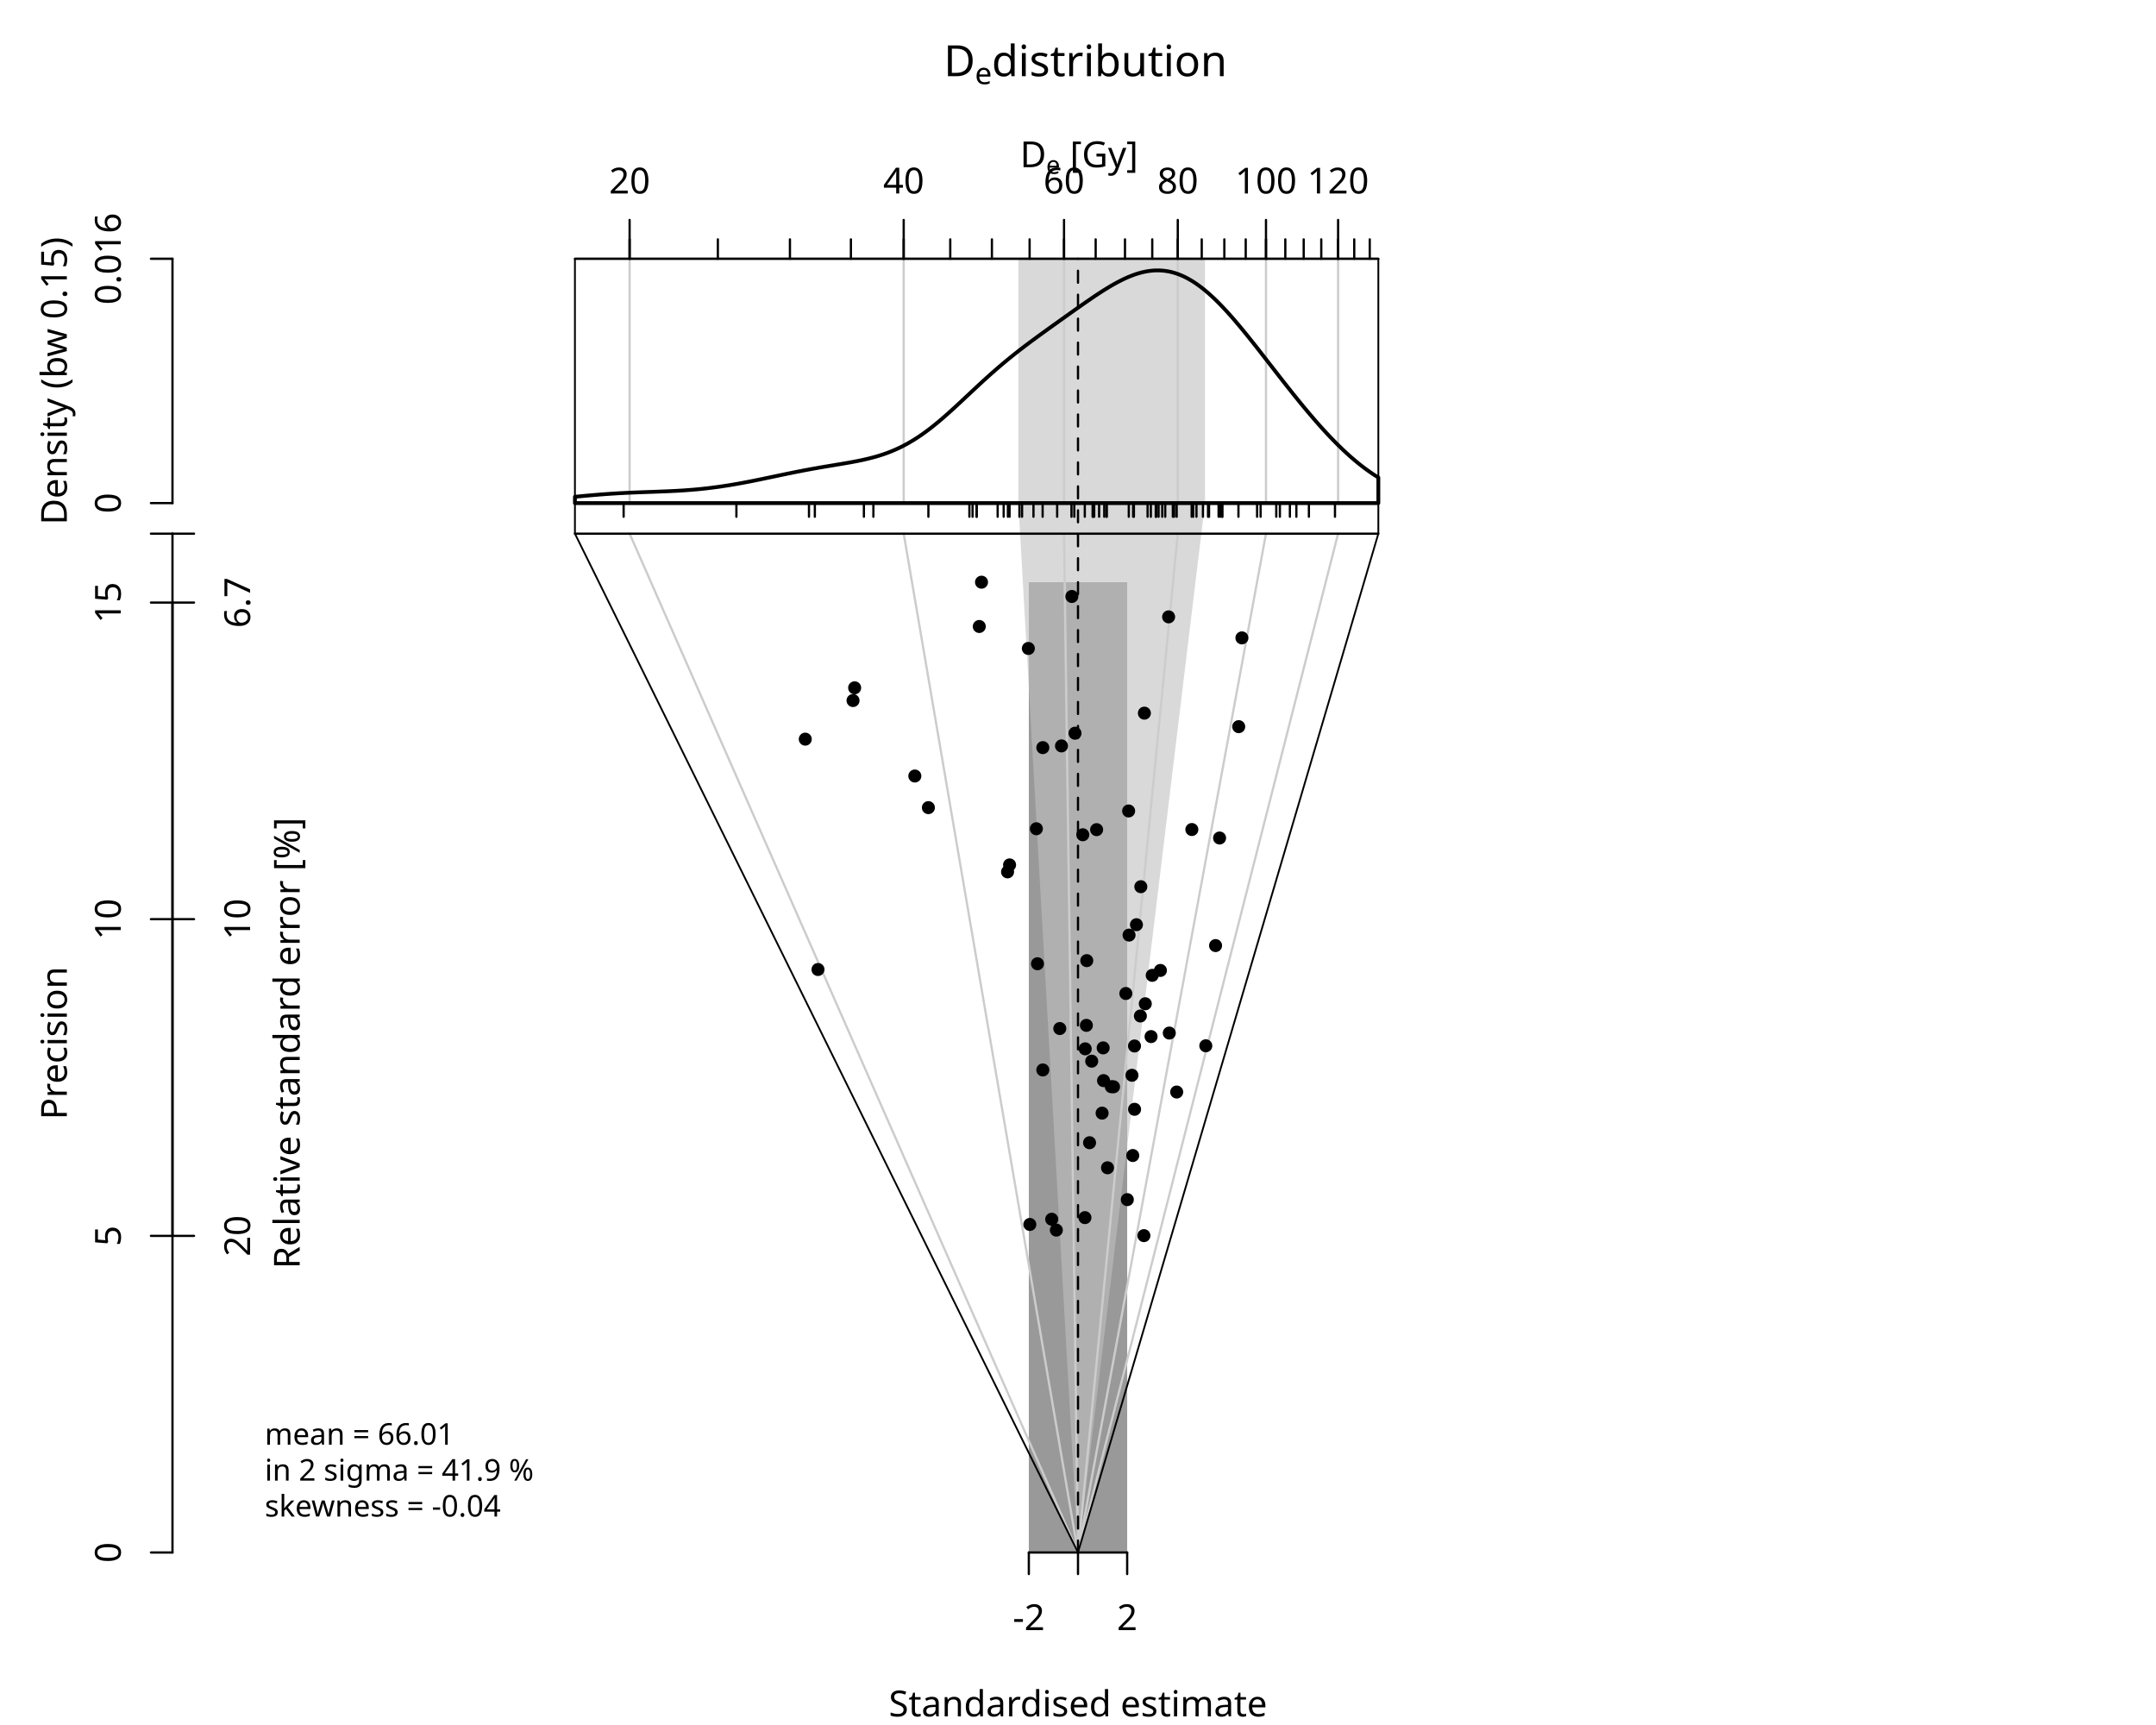
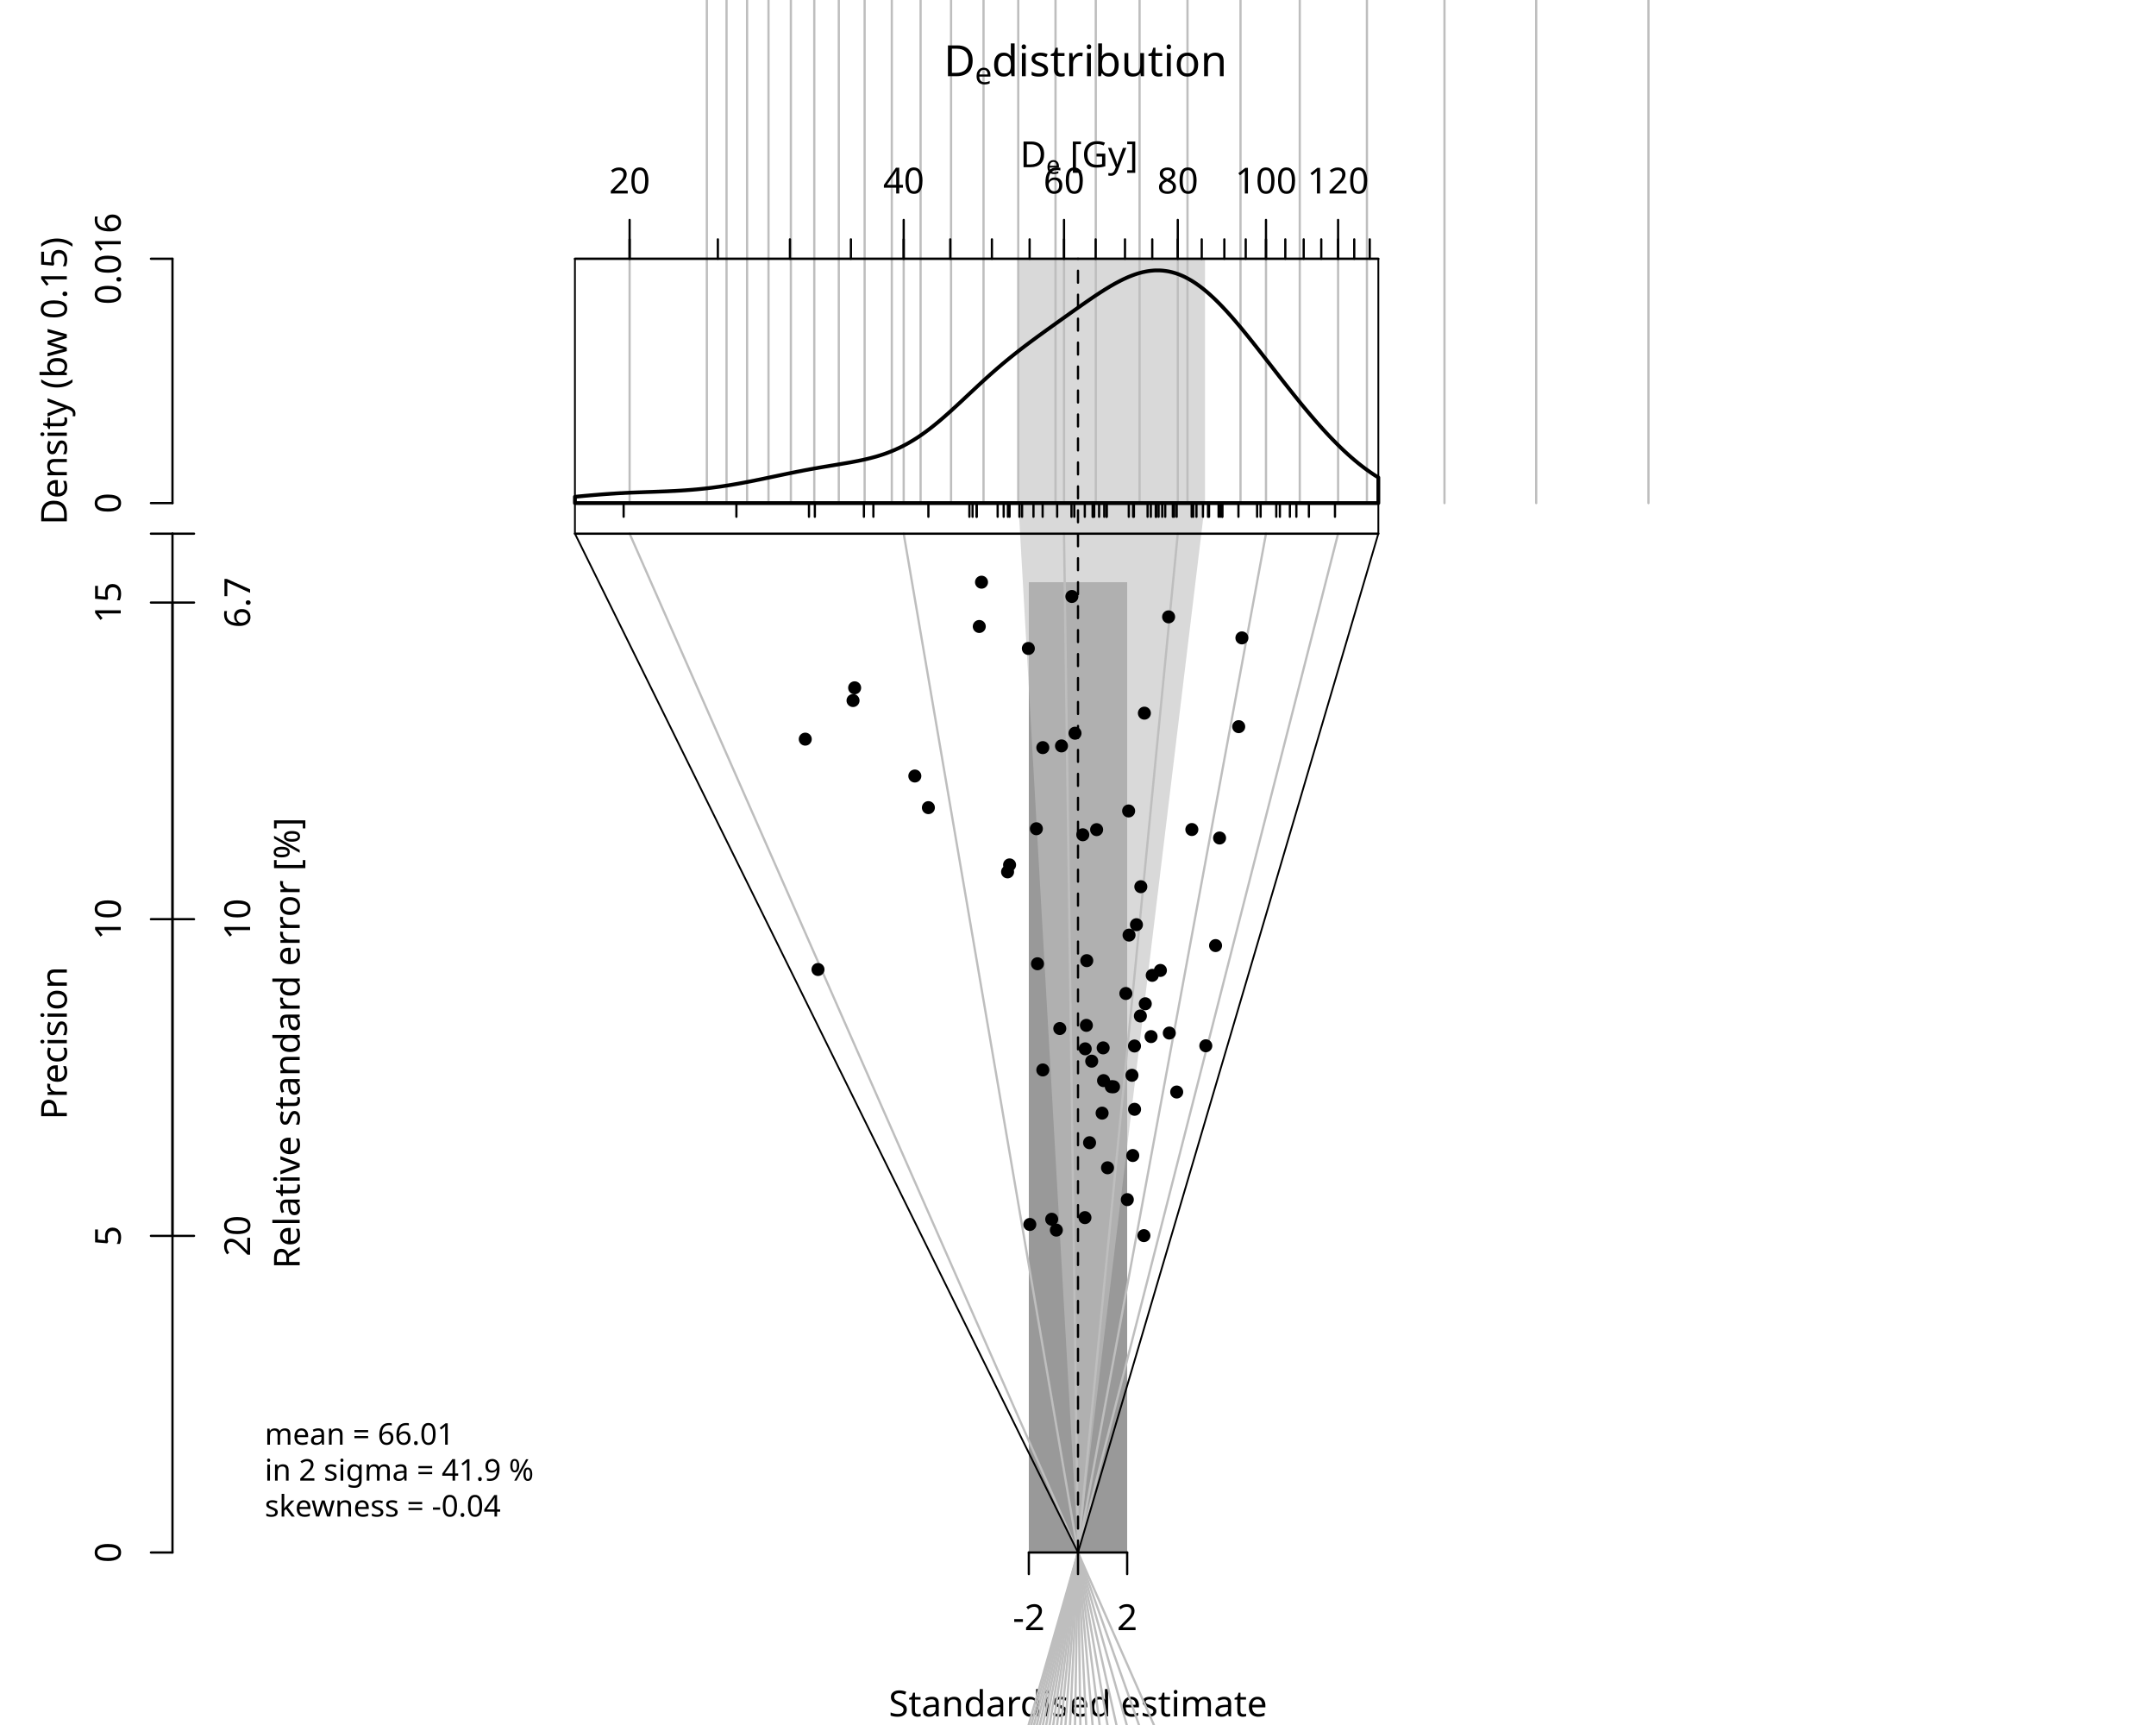
<svg xmlns="http://www.w3.org/2000/svg" class="svglite" data-engine-version="2.0" width="720.00pt" height="576.00pt" viewBox="0 0 720.00 576.00">
  <defs>
    <style type="text/css">
    .svglite line, .svglite polyline, .svglite polygon, .svglite path, .svglite rect, .svglite circle {
      fill: none;
      stroke: #000000;
      stroke-linecap: round;
      stroke-linejoin: round;
      stroke-miterlimit: 10.00;
    }
  </style>
  </defs>
  <rect width="100%" height="100%" style="stroke: none; fill: #FFFFFF;" />
  <defs>
    <clipPath id="cpMC4wMHw3MjAuMDB8MC4wMHw1NzYuMDA=">
      <rect x="0.00" y="0.00" width="720.00" height="576.00" />
    </clipPath>
  </defs>
  <g clip-path="url(#cpMC4wMHw3MjAuMDB8MC4wMHw1NzYuMDA=)">
    <text x="360.00" y="573.12" text-anchor="middle" style="font-size: 12.00px; font-family: sans;" textLength="119.42px" lengthAdjust="spacingAndGlyphs">Standardised estimate</text>
    <polygon points="343.58,194.40 376.42,194.40 376.42,518.40 343.58,518.40 " style="stroke-width: 0.75; stroke: none; fill: #999999;" />
    <polygon points="624.10,-260.68 624.10,-260.68 624.10,-1039.76 624.10,-1039.76 " style="stroke-width: 0.75; stroke: none; fill: #FFFFFF;" />
    <polygon points="360.00,518.40 401.19,178.20 402.42,167.99 402.42,86.40 340.08,86.40 340.08,167.99 340.66,178.20 " style="stroke-width: 0.75; stroke: none; fill: #BFBFBF; fill-opacity: 0.60;" />
-     <polyline points="360.00,518.40 210.26,178.20 " style="stroke-width: 0.75; stroke: #CCCCCC;" />
-     <polyline points="360.00,518.40 301.79,178.20 " style="stroke-width: 0.75; stroke: #CCCCCC;" />
-     <polyline points="360.00,518.40 355.33,178.20 " style="stroke-width: 0.75; stroke: #CCCCCC;" />
-     <polyline points="360.00,518.40 393.32,178.20 " style="stroke-width: 0.75; stroke: #CCCCCC;" />
-     <polyline points="360.00,518.40 422.78,178.20 " style="stroke-width: 0.75; stroke: #CCCCCC;" />
-     <polyline points="360.00,518.40 446.86,178.20 " style="stroke-width: 0.75; stroke: #CCCCCC;" />
-     <polyline points="210.26,167.99 210.26,86.40 " style="stroke-width: 0.75; stroke: #CCCCCC;" />
-     <polyline points="301.79,167.99 301.79,86.40 " style="stroke-width: 0.75; stroke: #CCCCCC;" />
-     <polyline points="355.33,167.99 355.33,86.40 " style="stroke-width: 0.75; stroke: #CCCCCC;" />
-     <polyline points="393.32,167.99 393.32,86.40 " style="stroke-width: 0.75; stroke: #CCCCCC;" />
-     <polyline points="422.78,167.99 422.78,86.40 " style="stroke-width: 0.75; stroke: #CCCCCC;" />
-     <polyline points="446.86,167.99 446.86,86.40 " style="stroke-width: 0.75; stroke: #CCCCCC;" />
+     <polyline points="360.00,518.40 550.51,951.22 " style="stroke-width: 0.75; stroke: #BEBEBE;" />
+     <polyline points="360.00,518.40 513.02,951.22 " style="stroke-width: 0.75; stroke: #BEBEBE;" />
+     <polyline points="360.00,518.40 482.39,951.22 " style="stroke-width: 0.75; stroke: #BEBEBE;" />
+     <polyline points="360.00,518.40 456.49,951.22 " style="stroke-width: 0.75; stroke: #BEBEBE;" />
+     <polyline points="360.00,518.40 434.06,951.22 " style="stroke-width: 0.75; stroke: #BEBEBE;" />
+     <polyline points="360.00,518.40 414.27,951.22 " style="stroke-width: 0.75; stroke: #BEBEBE;" />
+     <polyline points="360.00,518.40 396.57,951.22 " style="stroke-width: 0.75; stroke: #BEBEBE;" />
+     <polyline points="360.00,518.40 380.56,951.22 " style="stroke-width: 0.75; stroke: #BEBEBE;" />
+     <polyline points="360.00,518.40 365.94,951.22 " style="stroke-width: 0.75; stroke: #BEBEBE;" />
+     <polyline points="360.00,518.40 352.49,951.22 " style="stroke-width: 0.75; stroke: #BEBEBE;" />
+     <polyline points="360.00,518.40 340.04,951.22 " style="stroke-width: 0.75; stroke: #BEBEBE;" />
+     <polyline points="360.00,518.40 328.45,951.22 " style="stroke-width: 0.75; stroke: #BEBEBE;" />
+     <polyline points="360.00,518.40 317.61,951.22 " style="stroke-width: 0.75; stroke: #BEBEBE;" />
+     <polyline points="360.00,518.40 307.43,951.22 " style="stroke-width: 0.75; stroke: #BEBEBE;" />
+     <polyline points="360.00,518.40 297.82,951.22 " style="stroke-width: 0.75; stroke: #BEBEBE;" />
+     <polyline points="360.00,518.40 288.74,951.22 " style="stroke-width: 0.75; stroke: #BEBEBE;" />
+     <polyline points="360.00,518.40 280.12,951.22 " style="stroke-width: 0.75; stroke: #BEBEBE;" />
+     <polyline points="360.00,518.40 271.93,951.22 " style="stroke-width: 0.75; stroke: #BEBEBE;" />
+     <polyline points="360.00,518.40 264.11,951.22 " style="stroke-width: 0.75; stroke: #BEBEBE;" />
+     <polyline points="360.00,518.40 256.64,951.22 " style="stroke-width: 0.75; stroke: #BEBEBE;" />
+     <polyline points="360.00,518.40 249.49,951.22 " style="stroke-width: 0.75; stroke: #BEBEBE;" />
+     <polyline points="360.00,518.40 242.63,951.22 " style="stroke-width: 0.75; stroke: #BEBEBE;" />
+     <polyline points="360.00,518.40 236.05,951.22 " style="stroke-width: 0.75; stroke: #BEBEBE;" />
+     <polyline points="550.51,167.99 550.51,-260.68 " style="stroke-width: 0.75; stroke: #BEBEBE;" />
+     <polyline points="513.02,167.99 513.02,-260.68 " style="stroke-width: 0.75; stroke: #BEBEBE;" />
+     <polyline points="482.39,167.99 482.39,-260.68 " style="stroke-width: 0.75; stroke: #BEBEBE;" />
+     <polyline points="456.49,167.99 456.49,-260.68 " style="stroke-width: 0.75; stroke: #BEBEBE;" />
+     <polyline points="434.06,167.99 434.06,-260.68 " style="stroke-width: 0.75; stroke: #BEBEBE;" />
+     <polyline points="414.27,167.99 414.27,-260.68 " style="stroke-width: 0.75; stroke: #BEBEBE;" />
+     <polyline points="396.57,167.99 396.57,-260.68 " style="stroke-width: 0.75; stroke: #BEBEBE;" />
+     <polyline points="380.56,167.99 380.56,-260.68 " style="stroke-width: 0.75; stroke: #BEBEBE;" />
+     <polyline points="365.94,167.99 365.94,-260.68 " style="stroke-width: 0.75; stroke: #BEBEBE;" />
+     <polyline points="352.49,167.99 352.49,-260.68 " style="stroke-width: 0.75; stroke: #BEBEBE;" />
+     <polyline points="340.04,167.99 340.04,-260.68 " style="stroke-width: 0.75; stroke: #BEBEBE;" />
+     <polyline points="328.45,167.99 328.45,-260.68 " style="stroke-width: 0.75; stroke: #BEBEBE;" />
+     <polyline points="317.61,167.99 317.61,-260.68 " style="stroke-width: 0.75; stroke: #BEBEBE;" />
+     <polyline points="307.43,167.99 307.43,-260.68 " style="stroke-width: 0.75; stroke: #BEBEBE;" />
+     <polyline points="297.82,167.99 297.82,-260.68 " style="stroke-width: 0.75; stroke: #BEBEBE;" />
+     <polyline points="288.74,167.99 288.74,-260.68 " style="stroke-width: 0.75; stroke: #BEBEBE;" />
+     <polyline points="280.12,167.99 280.12,-260.68 " style="stroke-width: 0.75; stroke: #BEBEBE;" />
+     <polyline points="271.93,167.99 271.93,-260.68 " style="stroke-width: 0.75; stroke: #BEBEBE;" />
+     <polyline points="264.11,167.99 264.11,-260.68 " style="stroke-width: 0.75; stroke: #BEBEBE;" />
+     <polyline points="256.64,167.99 256.64,-260.68 " style="stroke-width: 0.75; stroke: #BEBEBE;" />
+     <polyline points="249.49,167.99 249.49,-260.68 " style="stroke-width: 0.75; stroke: #BEBEBE;" />
+     <polyline points="242.63,167.99 242.63,-260.68 " style="stroke-width: 0.75; stroke: #BEBEBE;" />
+     <polyline points="236.05,167.99 236.05,-260.68 " style="stroke-width: 0.75; stroke: #BEBEBE;" />
+     <polyline points="360.00,518.40 210.26,178.20 " style="stroke-width: 0.75; stroke: #BEBEBE;" />
+     <polyline points="360.00,518.40 301.79,178.20 " style="stroke-width: 0.75; stroke: #BEBEBE;" />
+     <polyline points="360.00,518.40 355.33,178.20 " style="stroke-width: 0.75; stroke: #BEBEBE;" />
+     <polyline points="360.00,518.40 393.32,178.20 " style="stroke-width: 0.75; stroke: #BEBEBE;" />
+     <polyline points="360.00,518.40 422.78,178.20 " style="stroke-width: 0.75; stroke: #BEBEBE;" />
+     <polyline points="360.00,518.40 446.86,178.20 " style="stroke-width: 0.75; stroke: #BEBEBE;" />
+     <polyline points="210.26,167.99 210.26,86.40 " style="stroke-width: 0.75; stroke: #BEBEBE;" />
+     <polyline points="301.79,167.99 301.79,86.40 " style="stroke-width: 0.75; stroke: #BEBEBE;" />
+     <polyline points="355.33,167.99 355.33,86.40 " style="stroke-width: 0.75; stroke: #BEBEBE;" />
+     <polyline points="393.32,167.99 393.32,86.40 " style="stroke-width: 0.75; stroke: #BEBEBE;" />
+     <polyline points="422.78,167.99 422.78,86.40 " style="stroke-width: 0.75; stroke: #BEBEBE;" />
+     <polyline points="446.86,167.99 446.86,86.40 " style="stroke-width: 0.75; stroke: #BEBEBE;" />
    <polyline points="360.00,518.40 360.00,178.20 360.00,167.99 360.00,86.40 " style="stroke-width: 0.75; stroke-dasharray: 4.00,4.00;" />
    <text x="315.18" y="25.44" style="font-size: 14.40px; font-family: sans;" textLength="10.40px" lengthAdjust="spacingAndGlyphs">D</text>
    <text x="325.58" y="28.10" style="font-size: 10.08px; font-family: sans;" textLength="5.61px" lengthAdjust="spacingAndGlyphs">e</text>
    <text x="331.19" y="25.44" style="font-size: 14.40px; font-family: sans;" textLength="73.64px" lengthAdjust="spacingAndGlyphs"> distribution</text>
    <line x1="57.60" y1="518.40" x2="57.60" y2="201.20" style="stroke-width: 0.75;" />
    <line x1="57.60" y1="518.40" x2="50.40" y2="518.40" style="stroke-width: 0.75;" />
    <line x1="57.60" y1="412.67" x2="50.40" y2="412.67" style="stroke-width: 0.75;" />
    <line x1="57.60" y1="306.93" x2="50.40" y2="306.93" style="stroke-width: 0.75;" />
    <line x1="57.60" y1="201.20" x2="50.40" y2="201.20" style="stroke-width: 0.75;" />
    <text transform="translate(40.32,518.40) rotate(-90)" text-anchor="middle" style="font-size: 12.00px; font-family: sans;" textLength="6.67px" lengthAdjust="spacingAndGlyphs">0</text>
    <text transform="translate(40.32,412.67) rotate(-90)" text-anchor="middle" style="font-size: 12.00px; font-family: sans;" textLength="6.67px" lengthAdjust="spacingAndGlyphs">5</text>
    <text transform="translate(40.32,306.93) rotate(-90)" text-anchor="middle" style="font-size: 12.00px; font-family: sans;" textLength="13.35px" lengthAdjust="spacingAndGlyphs">10</text>
    <text transform="translate(40.32,201.20) rotate(-90)" text-anchor="middle" style="font-size: 12.00px; font-family: sans;" textLength="13.35px" lengthAdjust="spacingAndGlyphs">15</text>
    <polyline points="57.60,201.20 57.60,178.20 " style="stroke-width: 0.75;" />
    <line x1="57.60" y1="178.20" x2="50.40" y2="178.20" style="stroke-width: 0.75;" />
    <line x1="57.60" y1="178.20" x2="64.80" y2="178.20" style="stroke-width: 0.75;" />
    <text transform="translate(22.32,348.30) rotate(-90)" text-anchor="middle" style="font-size: 12.00px; font-family: sans;" textLength="49.36px" lengthAdjust="spacingAndGlyphs">Precision</text>
    <text transform="translate(100.08,348.30) rotate(-90)" text-anchor="middle" style="font-size: 12.00px; font-family: sans;" textLength="142.74px" lengthAdjust="spacingAndGlyphs">Relative standard error [%]</text>
    <line x1="57.60" y1="412.67" x2="57.60" y2="201.20" style="stroke-width: 0.75;" />
    <line x1="57.60" y1="412.67" x2="64.80" y2="412.67" style="stroke-width: 0.75;" />
    <line x1="57.60" y1="306.93" x2="64.80" y2="306.93" style="stroke-width: 0.75;" />
    <line x1="57.60" y1="201.20" x2="64.80" y2="201.20" style="stroke-width: 0.75;" />
    <text transform="translate(83.52,412.67) rotate(-90)" text-anchor="middle" style="font-size: 12.00px; font-family: sans;" textLength="13.35px" lengthAdjust="spacingAndGlyphs">20</text>
    <text transform="translate(83.52,306.93) rotate(-90)" text-anchor="middle" style="font-size: 12.00px; font-family: sans;" textLength="13.35px" lengthAdjust="spacingAndGlyphs">10</text>
    <text transform="translate(83.52,201.20) rotate(-90)" text-anchor="middle" style="font-size: 12.00px; font-family: sans;" textLength="16.68px" lengthAdjust="spacingAndGlyphs">6.7</text>
    <line x1="343.58" y1="518.40" x2="376.42" y2="518.40" style="stroke-width: 0.75;" />
    <line x1="343.58" y1="518.40" x2="343.58" y2="525.60" style="stroke-width: 0.75;" />
    <line x1="360.00" y1="518.40" x2="360.00" y2="525.60" style="stroke-width: 0.75;" />
    <line x1="376.42" y1="518.40" x2="376.42" y2="525.60" style="stroke-width: 0.75;" />
    <text x="343.58" y="544.32" text-anchor="middle" style="font-size: 12.00px; font-family: sans;" textLength="10.67px" lengthAdjust="spacingAndGlyphs">-2</text>
    <text x="376.42" y="544.32" text-anchor="middle" style="font-size: 12.00px; font-family: sans;" textLength="6.67px" lengthAdjust="spacingAndGlyphs">2</text>
    <polyline points="210.26,86.40 210.26,79.92 " style="stroke-width: 0.75;" />
    <polyline points="239.73,86.40 239.73,79.92 " style="stroke-width: 0.75;" />
    <polyline points="263.80,86.40 263.80,79.92 " style="stroke-width: 0.75;" />
    <polyline points="284.16,86.40 284.16,79.92 " style="stroke-width: 0.75;" />
    <polyline points="301.79,86.40 301.79,79.92 " style="stroke-width: 0.75;" />
    <polyline points="317.34,86.40 317.34,79.92 " style="stroke-width: 0.75;" />
    <polyline points="331.25,86.40 331.25,79.92 " style="stroke-width: 0.75;" />
    <polyline points="343.84,86.40 343.84,79.92 " style="stroke-width: 0.75;" />
    <polyline points="355.33,86.40 355.33,79.92 " style="stroke-width: 0.75;" />
    <polyline points="365.90,86.40 365.90,79.92 " style="stroke-width: 0.75;" />
    <polyline points="375.69,86.40 375.69,79.92 " style="stroke-width: 0.75;" />
    <polyline points="384.80,86.40 384.80,79.92 " style="stroke-width: 0.75;" />
    <polyline points="393.32,86.40 393.32,79.92 " style="stroke-width: 0.75;" />
    <polyline points="401.32,86.40 401.32,79.92 " style="stroke-width: 0.75;" />
    <polyline points="408.87,86.40 408.87,79.92 " style="stroke-width: 0.75;" />
    <polyline points="416.01,86.40 416.01,79.92 " style="stroke-width: 0.75;" />
    <polyline points="422.78,86.40 422.78,79.92 " style="stroke-width: 0.75;" />
    <polyline points="429.23,86.40 429.23,79.92 " style="stroke-width: 0.75;" />
    <polyline points="435.37,86.40 435.37,79.92 " style="stroke-width: 0.75;" />
    <polyline points="441.24,86.40 441.24,79.92 " style="stroke-width: 0.75;" />
    <polyline points="446.86,86.40 446.86,79.92 " style="stroke-width: 0.75;" />
    <polyline points="452.25,86.40 452.25,79.92 " style="stroke-width: 0.75;" />
    <polyline points="457.43,86.40 457.43,79.92 " style="stroke-width: 0.75;" />
    <polyline points="210.26,86.40 210.26,73.44 " style="stroke-width: 0.75;" />
    <polyline points="301.79,86.40 301.79,73.44 " style="stroke-width: 0.75;" />
    <polyline points="355.33,86.40 355.33,73.44 " style="stroke-width: 0.75;" />
    <polyline points="393.32,86.40 393.32,73.44 " style="stroke-width: 0.75;" />
    <polyline points="422.78,86.40 422.78,73.44 " style="stroke-width: 0.75;" />
    <polyline points="446.86,86.40 446.86,73.44 " style="stroke-width: 0.75;" />
    <polyline points="192.00,178.20 460.30,178.20 " style="stroke-width: 0.75;" />
    <polyline points="192.00,86.40 460.30,86.40 " style="stroke-width: 0.75;" />
    <text x="210.26" y="64.61" text-anchor="middle" style="font-size: 12.00px; font-family: sans;" textLength="13.35px" lengthAdjust="spacingAndGlyphs">20</text>
    <text x="301.79" y="64.61" text-anchor="middle" style="font-size: 12.00px; font-family: sans;" textLength="13.35px" lengthAdjust="spacingAndGlyphs">40</text>
    <text x="355.33" y="64.61" text-anchor="middle" style="font-size: 12.00px; font-family: sans;" textLength="13.35px" lengthAdjust="spacingAndGlyphs">60</text>
    <text x="393.32" y="64.61" text-anchor="middle" style="font-size: 12.00px; font-family: sans;" textLength="13.35px" lengthAdjust="spacingAndGlyphs">80</text>
    <text x="422.78" y="64.61" text-anchor="middle" style="font-size: 12.00px; font-family: sans;" textLength="20.02px" lengthAdjust="spacingAndGlyphs">100</text>
    <text x="446.86" y="64.61" text-anchor="middle" style="font-size: 12.00px; font-family: sans;" textLength="20.02px" lengthAdjust="spacingAndGlyphs">120</text>
    <text x="340.66" y="55.83" style="font-size: 12.00px; font-family: sans;" textLength="8.67px" lengthAdjust="spacingAndGlyphs">D</text>
    <text x="349.33" y="58.05" style="font-size: 8.40px; font-family: sans;" textLength="4.67px" lengthAdjust="spacingAndGlyphs">e</text>
    <text x="354.00" y="55.83" style="font-size: 12.00px; font-family: sans;" textLength="3.33px" lengthAdjust="spacingAndGlyphs"> </text>
    <text x="357.33" y="55.83" style="font-size: 12.00px; font-family: sans;" textLength="22.01px" lengthAdjust="spacingAndGlyphs">[Gy]</text>
    <circle cx="273.17" cy="323.73" r="1.80" style="stroke-width: 0.75; fill: #000000;" />
    <circle cx="268.92" cy="246.81" r="1.80" style="stroke-width: 0.75; fill: #000000;" />
    <circle cx="284.87" cy="233.92" r="1.80" style="stroke-width: 0.75; fill: #000000;" />
    <circle cx="285.41" cy="229.67" r="1.80" style="stroke-width: 0.75; fill: #000000;" />
    <circle cx="305.51" cy="259.12" r="1.80" style="stroke-width: 0.75; fill: #000000;" />
    <circle cx="310.04" cy="269.68" r="1.80" style="stroke-width: 0.75; fill: #000000;" />
    <circle cx="343.91" cy="408.86" r="1.80" style="stroke-width: 0.75; fill: #000000;" />
    <circle cx="327.03" cy="209.19" r="1.80" style="stroke-width: 0.75; fill: #000000;" />
    <circle cx="336.48" cy="291.13" r="1.80" style="stroke-width: 0.75; fill: #000000;" />
    <circle cx="337.15" cy="288.80" r="1.80" style="stroke-width: 0.75; fill: #000000;" />
    <circle cx="327.78" cy="194.40" r="1.80" style="stroke-width: 0.75; fill: #000000;" />
    <circle cx="351.22" cy="407.12" r="1.80" style="stroke-width: 0.75; fill: #000000;" />
    <circle cx="348.25" cy="357.27" r="1.80" style="stroke-width: 0.75; fill: #000000;" />
    <circle cx="346.47" cy="321.81" r="1.80" style="stroke-width: 0.75; fill: #000000;" />
    <circle cx="352.77" cy="410.75" r="1.80" style="stroke-width: 0.75; fill: #000000;" />
    <circle cx="346.10" cy="276.73" r="1.80" style="stroke-width: 0.75; fill: #000000;" />
    <circle cx="343.42" cy="216.53" r="1.80" style="stroke-width: 0.75; fill: #000000;" />
    <circle cx="348.25" cy="249.64" r="1.80" style="stroke-width: 0.75; fill: #000000;" />
    <circle cx="353.92" cy="343.44" r="1.80" style="stroke-width: 0.75; fill: #000000;" />
    <circle cx="354.49" cy="249.07" r="1.80" style="stroke-width: 0.75; fill: #000000;" />
    <circle cx="357.95" cy="199.17" r="1.80" style="stroke-width: 0.75; fill: #000000;" />
    <circle cx="359.00" cy="244.83" r="1.80" style="stroke-width: 0.75; fill: #000000;" />
    <circle cx="361.60" cy="278.74" r="1.80" style="stroke-width: 0.75; fill: #000000;" />
    <circle cx="362.41" cy="350.22" r="1.80" style="stroke-width: 0.75; fill: #000000;" />
    <circle cx="362.93" cy="320.77" r="1.80" style="stroke-width: 0.75; fill: #000000;" />
    <circle cx="362.80" cy="342.38" r="1.80" style="stroke-width: 0.75; fill: #000000;" />
    <circle cx="362.32" cy="406.58" r="1.80" style="stroke-width: 0.75; fill: #000000;" />
    <circle cx="366.22" cy="277.03" r="1.80" style="stroke-width: 0.75; fill: #000000;" />
    <circle cx="364.58" cy="354.34" r="1.80" style="stroke-width: 0.75; fill: #000000;" />
    <circle cx="363.86" cy="381.57" r="1.80" style="stroke-width: 0.75; fill: #000000;" />
    <circle cx="368.40" cy="349.90" r="1.80" style="stroke-width: 0.75; fill: #000000;" />
    <circle cx="368.53" cy="360.83" r="1.80" style="stroke-width: 0.75; fill: #000000;" />
    <circle cx="368.05" cy="371.69" r="1.80" style="stroke-width: 0.75; fill: #000000;" />
    <circle cx="376.91" cy="270.79" r="1.80" style="stroke-width: 0.75; fill: #000000;" />
    <circle cx="371.12" cy="362.86" r="1.80" style="stroke-width: 0.75; fill: #000000;" />
    <circle cx="371.87" cy="362.89" r="1.80" style="stroke-width: 0.75; fill: #000000;" />
    <circle cx="369.86" cy="389.94" r="1.80" style="stroke-width: 0.75; fill: #000000;" />
    <circle cx="382.17" cy="238.13" r="1.80" style="stroke-width: 0.75; fill: #000000;" />
    <circle cx="377.05" cy="312.24" r="1.80" style="stroke-width: 0.75; fill: #000000;" />
    <circle cx="375.98" cy="331.74" r="1.80" style="stroke-width: 0.75; fill: #000000;" />
    <circle cx="379.52" cy="308.77" r="1.80" style="stroke-width: 0.75; fill: #000000;" />
    <circle cx="380.98" cy="296.08" r="1.80" style="stroke-width: 0.75; fill: #000000;" />
    <circle cx="390.26" cy="205.98" r="1.80" style="stroke-width: 0.75; fill: #000000;" />
    <circle cx="378.87" cy="349.27" r="1.80" style="stroke-width: 0.75; fill: #000000;" />
    <circle cx="378.02" cy="359.05" r="1.80" style="stroke-width: 0.75; fill: #000000;" />
    <circle cx="380.83" cy="339.25" r="1.80" style="stroke-width: 0.75; fill: #000000;" />
    <circle cx="382.47" cy="335.17" r="1.80" style="stroke-width: 0.75; fill: #000000;" />
    <circle cx="378.89" cy="370.41" r="1.80" style="stroke-width: 0.75; fill: #000000;" />
    <circle cx="384.79" cy="325.68" r="1.80" style="stroke-width: 0.75; fill: #000000;" />
    <circle cx="378.29" cy="385.84" r="1.80" style="stroke-width: 0.75; fill: #000000;" />
    <circle cx="376.47" cy="400.57" r="1.80" style="stroke-width: 0.75; fill: #000000;" />
    <circle cx="387.52" cy="324.04" r="1.80" style="stroke-width: 0.75; fill: #000000;" />
    <circle cx="384.40" cy="346.13" r="1.80" style="stroke-width: 0.75; fill: #000000;" />
    <circle cx="398.02" cy="276.99" r="1.80" style="stroke-width: 0.75; fill: #000000;" />
    <circle cx="390.49" cy="344.95" r="1.80" style="stroke-width: 0.75; fill: #000000;" />
    <circle cx="414.74" cy="213.00" r="1.80" style="stroke-width: 0.75; fill: #000000;" />
    <circle cx="413.67" cy="242.64" r="1.80" style="stroke-width: 0.75; fill: #000000;" />
    <circle cx="407.28" cy="279.82" r="1.80" style="stroke-width: 0.75; fill: #000000;" />
    <circle cx="382.01" cy="412.59" r="1.80" style="stroke-width: 0.75; fill: #000000;" />
    <circle cx="392.96" cy="364.64" r="1.80" style="stroke-width: 0.75; fill: #000000;" />
    <circle cx="405.94" cy="315.74" r="1.80" style="stroke-width: 0.75; fill: #000000;" />
    <circle cx="402.68" cy="349.20" r="1.80" style="stroke-width: 0.75; fill: #000000;" />
    <polygon points="192.00,167.99 192.00,165.88 192.53,165.83 193.05,165.78 193.58,165.73 194.10,165.68 194.63,165.63 195.15,165.58 195.68,165.53 196.20,165.49 196.73,165.44 197.25,165.39 197.78,165.35 198.30,165.30 198.83,165.26 199.35,165.22 199.88,165.17 200.40,165.13 200.93,165.09 201.45,165.05 201.98,165.01 202.50,164.97 203.03,164.94 203.55,164.90 204.08,164.86 204.60,164.83 205.13,164.80 205.65,164.76 206.18,164.73 206.70,164.70 207.23,164.67 207.75,164.65 208.28,164.62 208.80,164.59 209.33,164.57 209.85,164.54 210.38,164.52 210.90,164.49 211.43,164.47 211.95,164.45 212.48,164.43 213.00,164.41 213.53,164.39 214.05,164.37 214.58,164.35 215.10,164.33 215.63,164.31 216.15,164.29 216.68,164.27 217.20,164.26 217.73,164.24 218.25,164.22 218.78,164.20 219.30,164.18 219.83,164.16 220.35,164.14 220.88,164.12 221.40,164.10 221.93,164.08 222.45,164.06 222.98,164.04 223.50,164.01 224.03,163.99 224.55,163.96 225.08,163.94 225.60,163.91 226.13,163.88 226.65,163.85 227.18,163.82 227.70,163.79 228.23,163.75 228.75,163.72 229.28,163.68 229.80,163.64 230.33,163.60 230.85,163.56 231.38,163.52 231.90,163.47 232.43,163.43 232.95,163.38 233.48,163.33 234.00,163.28 234.53,163.22 235.05,163.17 235.58,163.11 236.10,163.05 236.63,162.99 237.15,162.92 237.68,162.86 238.20,162.79 238.73,162.72 239.25,162.65 239.78,162.58 240.30,162.51 240.83,162.43 241.35,162.35 241.88,162.27 242.40,162.19 242.93,162.11 243.45,162.03 243.98,161.94 244.50,161.85 245.03,161.76 245.55,161.67 246.08,161.58 246.60,161.49 247.13,161.39 247.65,161.30 248.18,161.20 248.71,161.10 249.23,161.00 249.76,160.90 250.28,160.80 250.81,160.70 251.33,160.59 251.86,160.49 252.38,160.38 252.91,160.27 253.43,160.17 253.96,160.06 254.48,159.95 255.01,159.84 255.53,159.73 256.06,159.62 256.58,159.51 257.11,159.40 257.63,159.29 258.16,159.18 258.68,159.07 259.21,158.96 259.73,158.85 260.26,158.74 260.78,158.63 261.31,158.52 261.83,158.41 262.36,158.30 262.88,158.19 263.41,158.08 263.93,157.98 264.46,157.87 264.98,157.76 265.51,157.66 266.03,157.55 266.56,157.45 267.08,157.35 267.61,157.25 268.13,157.14 268.66,157.04 269.18,156.94 269.71,156.85 270.23,156.75 270.76,156.65 271.28,156.56 271.81,156.46 272.33,156.37 272.86,156.28 273.38,156.18 273.91,156.09 274.43,156.00 274.96,155.91 275.48,155.82 276.01,155.74 276.53,155.65 277.06,155.56 277.58,155.47 278.11,155.39 278.63,155.30 279.16,155.21 279.68,155.12 280.21,155.04 280.73,154.95 281.26,154.86 281.78,154.77 282.31,154.68 282.83,154.59 283.36,154.50 283.88,154.41 284.41,154.31 284.93,154.21 285.46,154.11 285.98,154.01 286.51,153.91 287.03,153.80 287.56,153.69 288.08,153.58 288.61,153.46 289.13,153.34 289.66,153.22 290.18,153.09 290.71,152.96 291.23,152.82 291.76,152.68 292.28,152.54 292.81,152.39 293.33,152.23 293.86,152.07 294.38,151.90 294.91,151.73 295.43,151.55 295.96,151.36 296.48,151.17 297.01,150.96 297.53,150.76 298.06,150.54 298.58,150.32 299.11,150.09 299.63,149.85 300.16,149.61 300.68,149.36 301.21,149.10 301.73,148.83 302.26,148.55 302.78,148.27 303.31,147.98 303.84,147.67 304.36,147.36 304.89,147.05 305.41,146.72 305.94,146.39 306.46,146.05 306.99,145.70 307.51,145.34 308.04,144.98 308.56,144.60 309.09,144.22 309.61,143.83 310.14,143.44 310.66,143.04 311.19,142.63 311.71,142.21 312.24,141.79 312.76,141.36 313.29,140.93 313.81,140.49 314.34,140.04 314.86,139.59 315.39,139.13 315.91,138.67 316.44,138.21 316.96,137.74 317.49,137.27 318.01,136.79 318.54,136.31 319.06,135.83 319.59,135.35 320.11,134.86 320.64,134.38 321.16,133.89 321.69,133.40 322.21,132.90 322.74,132.41 323.26,131.92 323.79,131.43 324.31,130.94 324.84,130.45 325.36,129.96 325.89,129.47 326.41,128.98 326.94,128.49 327.46,128.01 327.99,127.52 328.51,127.04 329.04,126.57 329.56,126.09 330.09,125.62 330.61,125.15 331.14,124.68 331.66,124.22 332.19,123.76 332.71,123.30 333.24,122.85 333.76,122.40 334.29,121.95 334.81,121.50 335.34,121.07 335.86,120.63 336.39,120.19 336.91,119.77 337.44,119.34 337.96,118.92 338.49,118.50 339.01,118.08 339.54,117.67 340.06,117.25 340.59,116.85 341.11,116.44 341.64,116.04 342.16,115.64 342.69,115.24 343.21,114.85 343.74,114.45 344.26,114.06 344.79,113.67 345.31,113.29 345.84,112.90 346.36,112.51 346.89,112.13 347.41,111.75 347.94,111.37 348.46,110.99 348.99,110.61 349.51,110.23 350.04,109.85 350.56,109.48 351.09,109.10 351.61,108.72 352.14,108.35 352.66,107.97 353.19,107.60 353.71,107.22 354.24,106.85 354.76,106.47 355.29,106.10 355.81,105.72 356.34,105.35 356.86,104.98 357.39,104.60 357.91,104.23 358.44,103.86 358.96,103.48 359.49,103.11 360.02,102.74 360.54,102.37 361.07,102.00 361.59,101.63 362.12,101.27 362.64,100.90 363.17,100.54 363.69,100.18 364.22,99.82 364.74,99.46 365.27,99.10 365.79,98.75 366.32,98.40 366.84,98.06 367.37,97.71 367.89,97.38 368.42,97.04 368.94,96.71 369.47,96.39 369.99,96.07 370.52,95.75 371.04,95.44 371.57,95.14 372.09,94.84 372.62,94.55 373.14,94.27 373.67,93.99 374.19,93.72 374.72,93.46 375.24,93.20 375.77,92.96 376.29,92.72 376.82,92.49 377.34,92.28 377.87,92.07 378.39,91.87 378.92,91.68 379.44,91.50 379.97,91.33 380.49,91.18 381.02,91.04 381.54,90.90 382.07,90.79 382.59,90.68 383.12,90.58 383.64,90.50 384.17,90.43 384.69,90.38 385.22,90.33 385.74,90.30 386.27,90.29 386.79,90.29 387.32,90.30 387.84,90.33 388.37,90.37 388.89,90.43 389.42,90.50 389.94,90.58 390.47,90.68 390.99,90.80 391.52,90.93 392.04,91.08 392.57,91.23 393.09,91.41 393.62,91.60 394.14,91.81 394.67,92.03 395.19,92.26 395.72,92.51 396.24,92.78 396.77,93.06 397.29,93.36 397.82,93.66 398.34,93.98 398.87,94.32 399.39,94.67 399.92,95.04 400.44,95.42 400.97,95.81 401.49,96.21 402.02,96.63 402.54,97.06 403.07,97.50 403.59,97.95 404.12,98.42 404.64,98.90 405.17,99.38 405.69,99.88 406.22,100.39 406.74,100.91 407.27,101.44 407.79,101.98 408.32,102.53 408.84,103.09 409.37,103.65 409.89,104.22 410.42,104.81 410.94,105.39 411.47,105.99 411.99,106.59 412.52,107.20 413.04,107.82 413.57,108.44 414.09,109.07 414.62,109.70 415.15,110.34 415.67,110.98 416.20,111.63 416.72,112.27 417.25,112.93 417.77,113.59 418.30,114.24 418.82,114.91 419.35,115.57 419.87,116.24 420.40,116.91 420.92,117.58 421.45,118.25 421.97,118.93 422.50,119.60 423.02,120.28 423.55,120.95 424.07,121.63 424.60,122.30 425.12,122.98 425.65,123.65 426.17,124.33 426.70,125.00 427.22,125.68 427.75,126.35 428.27,127.02 428.80,127.69 429.32,128.35 429.85,129.02 430.37,129.68 430.90,130.34 431.42,131.00 431.95,131.66 432.47,132.31 433.00,132.96 433.52,133.61 434.05,134.26 434.57,134.90 435.10,135.54 435.62,136.17 436.15,136.80 436.67,137.43 437.20,138.05 437.72,138.67 438.25,139.28 438.77,139.89 439.30,140.50 439.82,141.10 440.35,141.69 440.87,142.28 441.40,142.87 441.92,143.45 442.45,144.02 442.97,144.59 443.50,145.15 444.02,145.71 444.55,146.26 445.07,146.80 445.60,147.34 446.12,147.87 446.65,148.40 447.17,148.91 447.70,149.43 448.22,149.93 448.75,150.43 449.27,150.92 449.80,151.40 450.32,151.88 450.85,152.35 451.37,152.81 451.90,153.26 452.42,153.71 452.95,154.14 453.47,154.58 454.00,155.00 454.52,155.41 455.05,155.82 455.57,156.22 456.10,156.61 456.62,156.99 457.15,157.36 457.67,157.73 458.20,158.09 458.72,158.44 459.25,158.78 459.77,159.11 460.30,159.44 460.30,167.99 " style="stroke-width: 1.27; fill: none;" />
    <line x1="57.60" y1="167.99" x2="57.60" y2="86.40" style="stroke-width: 0.75;" />
    <line x1="57.60" y1="167.99" x2="50.40" y2="167.99" style="stroke-width: 0.75;" />
    <line x1="57.60" y1="86.40" x2="50.40" y2="86.40" style="stroke-width: 0.75;" />
    <text transform="translate(40.32,167.99) rotate(-90)" text-anchor="middle" style="font-size: 12.00px; font-family: sans;" textLength="6.67px" lengthAdjust="spacingAndGlyphs">0</text>
    <text transform="translate(40.32,86.40) rotate(-90)" text-anchor="middle" style="font-size: 12.00px; font-family: sans;" textLength="30.03px" lengthAdjust="spacingAndGlyphs">0.016</text>
    <text transform="translate(22.32,127.20) rotate(-90)" text-anchor="middle" style="font-size: 12.00px; font-family: sans;" textLength="93.38px" lengthAdjust="spacingAndGlyphs">Density (bw 0.15)</text>
    <polyline points="208.26,172.55 208.26,167.99 " style="stroke-width: 0.75;" />
    <polyline points="245.92,172.55 245.92,167.99 " style="stroke-width: 0.75;" />
    <polyline points="270.16,172.55 270.16,167.99 " style="stroke-width: 0.75;" />
    <polyline points="272.12,172.55 272.12,167.99 " style="stroke-width: 0.75;" />
    <polyline points="288.50,172.55 288.50,167.99 " style="stroke-width: 0.75;" />
    <polyline points="291.67,172.55 291.67,167.99 " style="stroke-width: 0.75;" />
    <polyline points="310.04,172.55 310.04,167.99 " style="stroke-width: 0.75;" />
    <polyline points="323.73,172.55 323.73,167.99 " style="stroke-width: 0.75;" />
    <polyline points="324.79,172.55 324.79,167.99 " style="stroke-width: 0.75;" />
    <polyline points="326.14,172.55 326.14,167.99 " style="stroke-width: 0.75;" />
    <polyline points="326.17,172.55 326.17,167.99 " style="stroke-width: 0.75;" />
    <polyline points="333.17,172.55 333.17,167.99 " style="stroke-width: 0.75;" />
    <polyline points="335.18,172.55 335.18,167.99 " style="stroke-width: 0.75;" />
    <polyline points="336.59,172.55 336.59,167.99 " style="stroke-width: 0.75;" />
    <polyline points="337.14,172.55 337.14,167.99 " style="stroke-width: 0.75;" />
    <polyline points="340.44,172.55 340.44,167.99 " style="stroke-width: 0.75;" />
    <polyline points="341.32,172.55 341.32,167.99 " style="stroke-width: 0.75;" />
    <polyline points="345.13,172.55 345.13,167.99 " style="stroke-width: 0.75;" />
    <polyline points="348.19,172.55 348.19,167.99 " style="stroke-width: 0.75;" />
    <polyline points="353.04,172.55 353.04,167.99 " style="stroke-width: 0.75;" />
    <polyline points="357.82,172.55 357.82,167.99 " style="stroke-width: 0.75;" />
    <polyline points="358.76,172.55 358.76,167.99 " style="stroke-width: 0.75;" />
    <polyline points="362.27,172.55 362.27,167.99 " style="stroke-width: 0.75;" />
    <polyline points="364.88,172.55 364.88,167.99 " style="stroke-width: 0.75;" />
    <polyline points="365.04,172.55 365.04,167.99 " style="stroke-width: 0.75;" />
    <polyline points="365.41,172.55 365.41,167.99 " style="stroke-width: 0.75;" />
    <polyline points="367.05,172.55 367.05,167.99 " style="stroke-width: 0.75;" />
    <polyline points="368.77,172.55 368.77,167.99 " style="stroke-width: 0.75;" />
    <polyline points="369.51,172.55 369.51,167.99 " style="stroke-width: 0.75;" />
    <polyline points="369.59,172.55 369.59,167.99 " style="stroke-width: 0.75;" />
    <polyline points="376.96,172.55 376.96,167.99 " style="stroke-width: 0.75;" />
    <polyline points="378.41,172.55 378.41,167.99 " style="stroke-width: 0.75;" />
    <polyline points="378.67,172.55 378.67,167.99 " style="stroke-width: 0.75;" />
    <polyline points="383.24,172.55 383.24,167.99 " style="stroke-width: 0.75;" />
    <polyline points="384.32,172.55 384.32,167.99 " style="stroke-width: 0.75;" />
    <polyline points="385.97,172.55 385.97,167.99 " style="stroke-width: 0.75;" />
    <polyline points="386.11,172.55 386.11,167.99 " style="stroke-width: 0.75;" />
    <polyline points="386.91,172.55 386.91,167.99 " style="stroke-width: 0.75;" />
    <polyline points="388.13,172.55 388.13,167.99 " style="stroke-width: 0.75;" />
    <polyline points="389.13,172.55 389.13,167.99 " style="stroke-width: 0.75;" />
    <polyline points="391.67,172.55 391.67,167.99 " style="stroke-width: 0.75;" />
    <polyline points="392.11,172.55 392.11,167.99 " style="stroke-width: 0.75;" />
    <polyline points="392.95,172.55 392.95,167.99 " style="stroke-width: 0.75;" />
    <polyline points="397.96,172.55 397.96,167.99 " style="stroke-width: 0.75;" />
    <polyline points="398.48,172.55 398.48,167.99 " style="stroke-width: 0.75;" />
    <polyline points="399.56,172.55 399.56,167.99 " style="stroke-width: 0.75;" />
    <polyline points="401.73,172.55 401.73,167.99 " style="stroke-width: 0.75;" />
    <polyline points="403.42,172.55 403.42,167.99 " style="stroke-width: 0.75;" />
    <polyline points="403.76,172.55 403.76,167.99 " style="stroke-width: 0.75;" />
    <polyline points="406.95,172.55 406.95,167.99 " style="stroke-width: 0.75;" />
    <polyline points="407.54,172.55 407.54,167.99 " style="stroke-width: 0.75;" />
    <polyline points="408.16,172.55 408.16,167.99 " style="stroke-width: 0.75;" />
    <polyline points="408.18,172.55 408.18,167.99 " style="stroke-width: 0.75;" />
    <polyline points="413.58,172.55 413.58,167.99 " style="stroke-width: 0.75;" />
    <polyline points="419.81,172.55 419.81,167.99 " style="stroke-width: 0.75;" />
    <polyline points="420.98,172.55 420.98,167.99 " style="stroke-width: 0.75;" />
    <polyline points="426.21,172.55 426.21,167.99 " style="stroke-width: 0.75;" />
    <polyline points="427.42,172.55 427.42,167.99 " style="stroke-width: 0.75;" />
    <polyline points="430.76,172.55 430.76,167.99 " style="stroke-width: 0.75;" />
    <polyline points="432.92,172.55 432.92,167.99 " style="stroke-width: 0.75;" />
    <polyline points="437.11,172.55 437.11,167.99 " style="stroke-width: 0.75;" />
    <polyline points="445.82,172.55 445.82,167.99 " style="stroke-width: 0.75;" />
    <polyline points="192.00,167.99 460.30,167.99 " style="stroke-width: 0.75;" />
    <polygon points="360.00,518.40 460.30,178.20 460.30,86.40 192.00,86.40 192.00,178.20 " style="stroke-width: 0.60; fill: none;" />
    <text x="88.42" y="482.40" style="font-size: 10.00px; font-family: sans;" textLength="61.45px" lengthAdjust="spacingAndGlyphs">mean = 66.01</text>
    <text x="88.42" y="494.40" style="font-size: 10.00px; font-family: sans;" textLength="88.12px" lengthAdjust="spacingAndGlyphs">in 2 sigma = 41.9 %</text>
    <text x="88.42" y="506.40" style="font-size: 10.00px; font-family: sans;" textLength="78.12px" lengthAdjust="spacingAndGlyphs">skewness = -0.04</text>
    <text x="88.42" y="518.40" style="font-size: 10.00px; font-family: sans;" textLength="0.00px" lengthAdjust="spacingAndGlyphs" />
  </g>
</svg>
